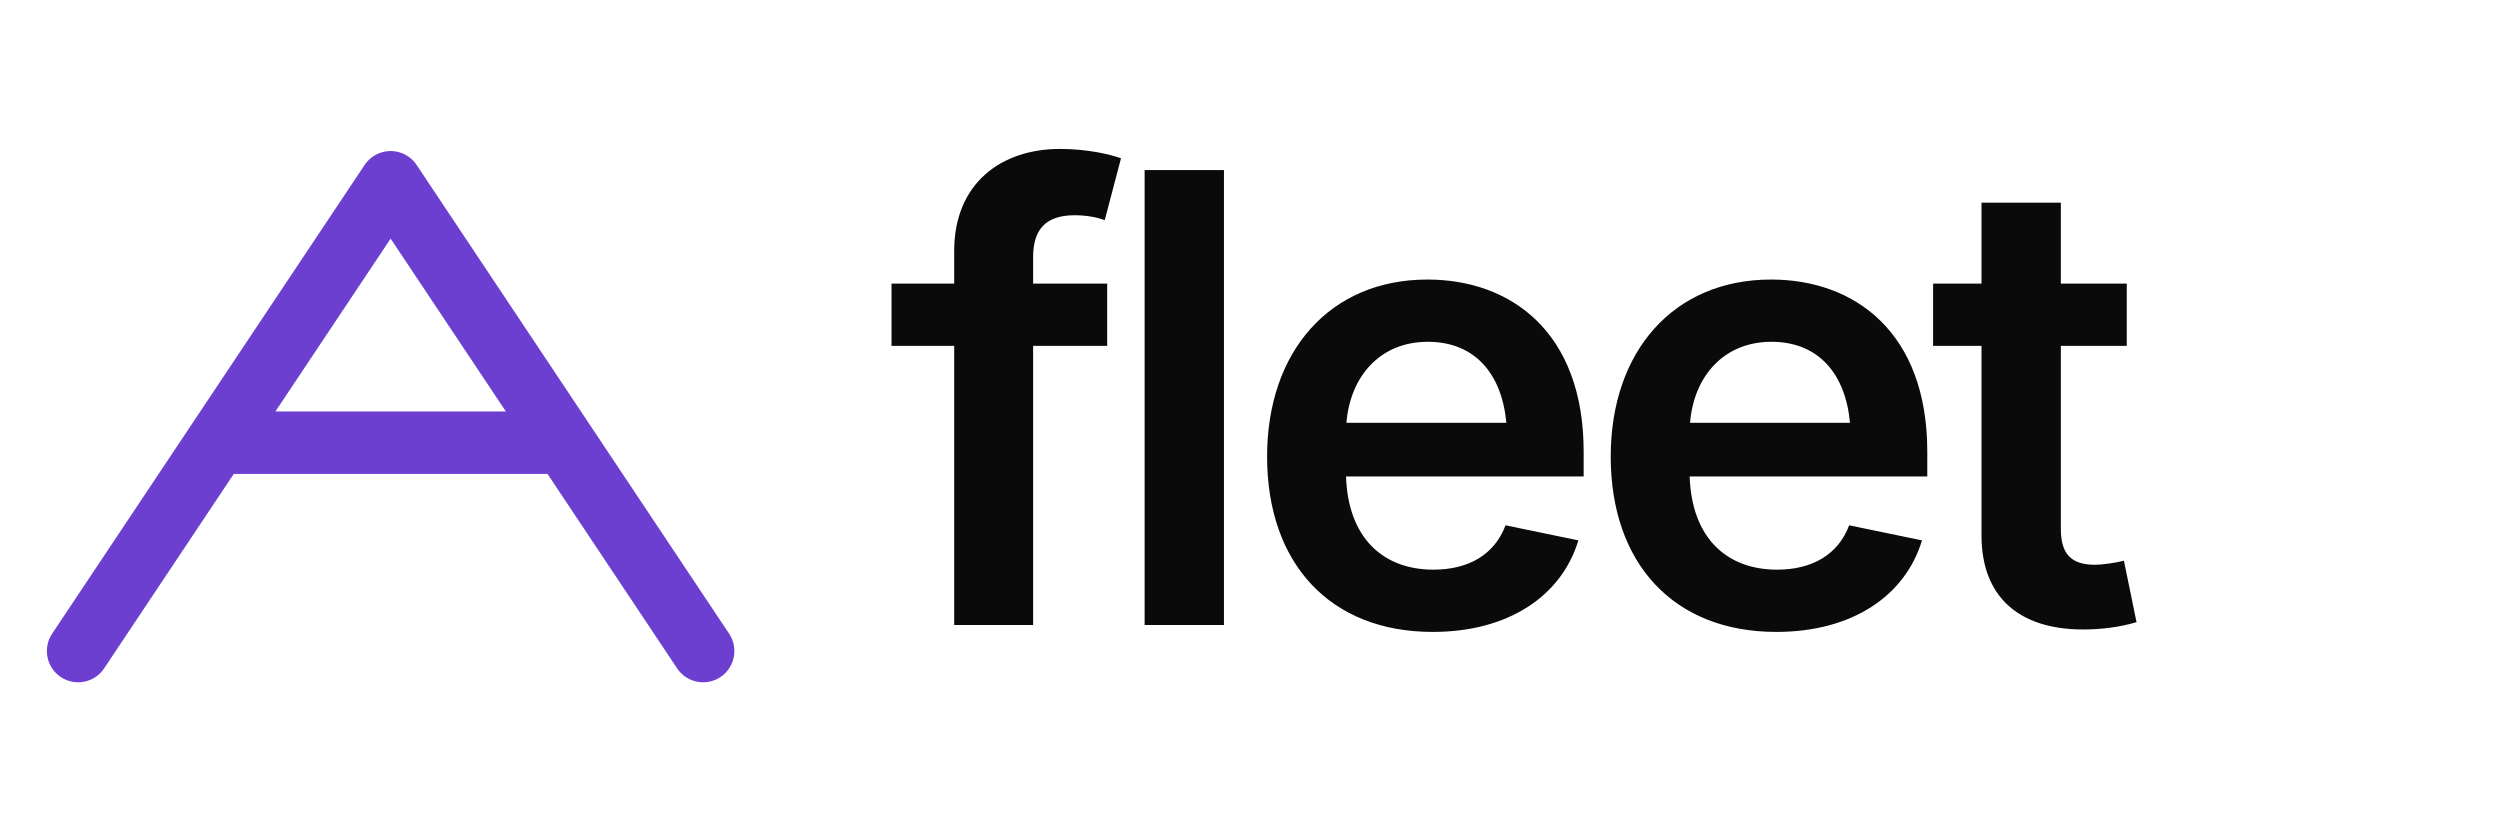
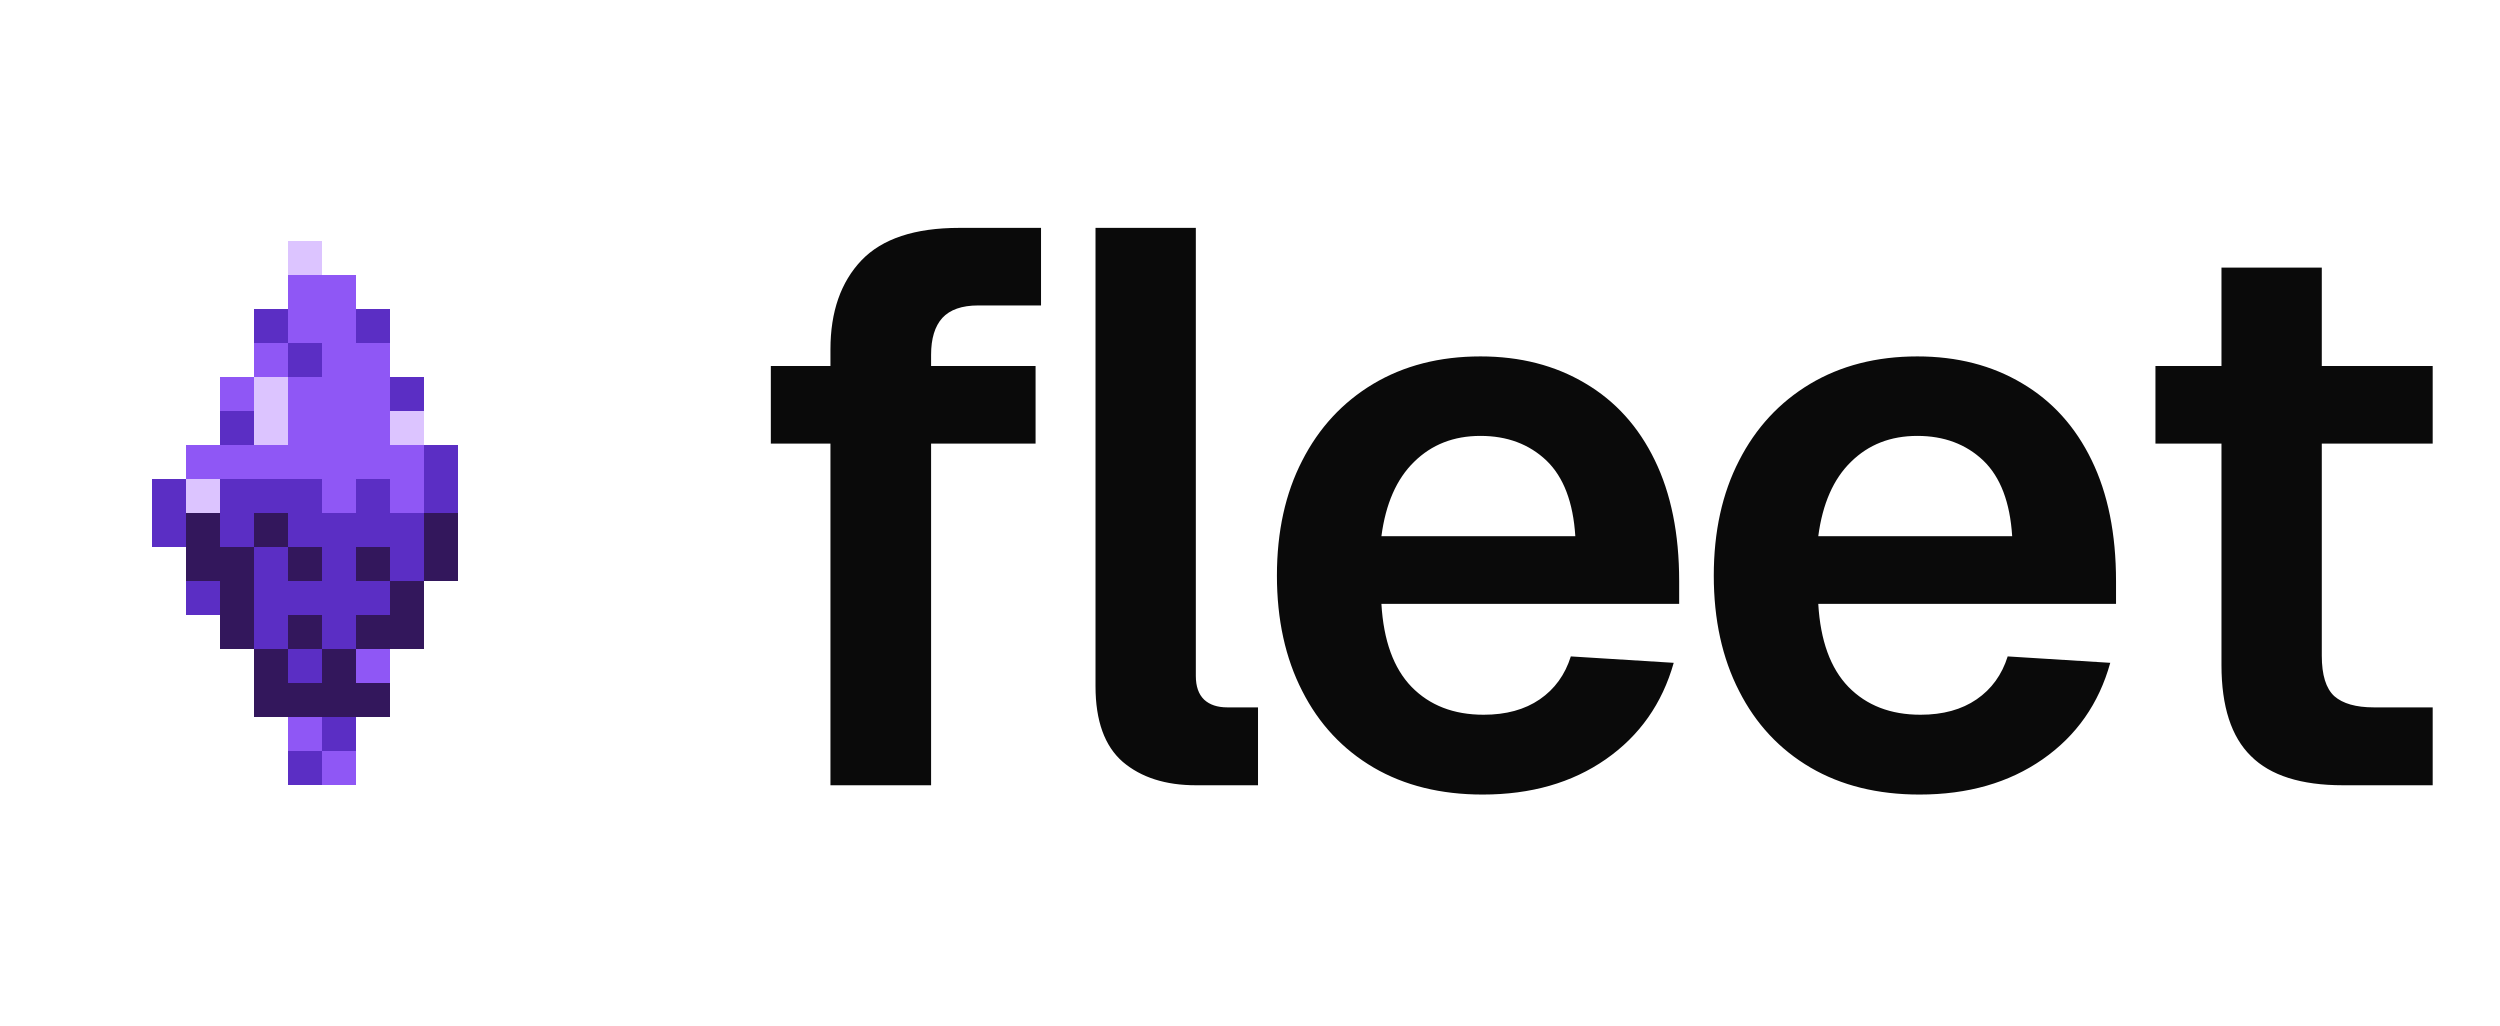
- <svg xmlns="http://www.w3.org/2000/svg" width="96" height="32" viewBox="0 0 96 32" fill="none">
-   <path d="m3 25 12-18 12 18M9 17h12" stroke="#6d3fd1" stroke-width="2.4" stroke-linecap="round" stroke-linejoin="round" />
-   <text x="34" y="24" fill="#0a0a0a" font-family="Geist,Inter,Arial,Helvetica,sans-serif" font-size="24" font-weight="600" letter-spacing="-1">fleet</text>
+ <svg xmlns="http://www.w3.org/2000/svg" width="78" height="32" viewBox="0 0 78 32" fill="none">
+   <style>@keyframes p{0%,100%{opacity:0}50%{opacity:.78}}.s1,.s2,.s3{opacity:0;animation:p 2.4s steps(2,end) infinite}.s2{animation-delay:-.8s}.s3{animation-delay:-1.6s}@media(prefers-reduced-motion:reduce){.s1,.s2,.s3{animation:none;opacity:0}}</style>
+   <g shape-rendering="crispEdges">
+     <path fill="#33175c" d="M5.8 16h1.06v1.06h-1.06zM7.92 16h1.06v1.06h-1.06zM13.22 16h1.06v1.06h-1.06zM5.8 17.06h2.12v1.06h-2.12zM8.98 17.06h1.06v1.06h-1.06zM11.1 17.06h1.06v1.06h-1.06zM13.22 17.06h1.06v1.06h-1.06zM6.86 18.12h1.06v1.06h-1.06zM12.16 18.12h1.06v1.06h-1.06zM6.86 19.18h1.06v1.06h-1.06zM8.98 19.18h1.06v1.06h-1.06zM11.1 19.18h2.12v1.06h-2.12zM7.92 20.24h1.06v1.06h-1.06zM10.04 20.24h1.06v1.06h-1.06zM7.92 21.3h4.24v1.06h-4.24z" />
+     <path fill="#5b2ec4" d="M7.92 9.64h1.06v1.06h-1.06zM11.1 9.64h1.06v1.06h-1.06zM8.98 10.7h1.06v1.06h-1.06zM12.16 11.76h1.06v1.06h-1.06zM6.86 12.82h1.06v1.06h-1.06zM13.22 13.88h1.06v1.06h-1.06zM4.74 14.94h1.06v1.06h-1.06zM6.86 14.94h3.18v1.06h-3.18zM11.1 14.94h1.06v1.06h-1.06zM13.22 14.94h1.06v1.06h-1.06zM4.74 16h1.06v1.06h-1.06zM6.86 16h1.06v1.06h-1.06zM8.98 16h4.24v1.06h-4.24zM7.92 17.06h1.06v1.06h-1.06zM10.04 17.06h1.06v1.06h-1.06zM12.16 17.06h1.06v1.06h-1.06zM5.8 18.12h1.06v1.06h-1.06zM7.92 18.12h4.24v1.06h-4.24zM7.92 19.18h1.06v1.06h-1.06zM10.04 19.18h1.06v1.06h-1.06zM8.98 20.24h1.06v1.06h-1.06zM10.04 22.36h1.06v1.06h-1.06zM8.98 23.42h1.06v1.06h-1.06z" />
+     <path fill="#8f57f5" d="M8.98 8.58h2.12v1.06h-2.12zM8.98 9.64h2.12v1.06h-2.12zM7.92 10.7h1.06v1.06h-1.06zM10.04 10.7h2.12v1.06h-2.12zM6.86 11.76h1.06v1.06h-1.06zM8.98 11.76h3.18v1.06h-3.18zM8.98 12.82h3.18v1.06h-3.18zM5.8 13.88h7.42v1.06h-7.42zM10.04 14.94h1.06v1.06h-1.06zM12.16 14.94h1.06v1.06h-1.06zM11.1 20.24h1.06v1.06h-1.06zM8.98 22.36h1.06v1.06h-1.06zM10.04 23.42h1.06v1.06h-1.06z" />
+     <path fill="#dcc4ff" d="M8.98 7.52h1.06v1.06h-1.06zM7.92 11.76h1.06v1.06h-1.06zM7.92 12.82h1.06v1.06h-1.06zM12.16 12.82h1.06v1.06h-1.06zM5.8 14.94h1.06v1.06h-1.06z" />
+     <path class="s1" fill="#a873fa" d="M8.98 10.7h1.06v1.06h-1.06zM5.8 13.88h1.06v1.06h-1.06zM7.92 13.88h2.12v1.06h-2.12zM11.1 13.88h1.06v1.06h-1.06zM11.1 17.06h2.12v1.06h-2.12zM8.98 20.24h1.06v1.06h-1.06zM11.1 20.24h1.06v1.06h-1.06zM10.04 23.42h1.06v1.06h-1.06z" />
+     <path class="s2" fill="#a873fa" d="M7.92 9.64h3.18v1.06h-3.18zM6.86 12.82h1.06v1.06h-1.06zM8.98 12.82h1.06v1.06h-1.06zM11.1 12.82h1.06v1.06h-1.06zM6.86 16h2.12v1.06h-2.12zM10.04 16h1.06v1.06h-1.06zM12.16 16h2.12v1.06h-2.12zM10.04 19.18h1.06v1.06h-1.06zM8.98 22.36h2.12v1.06h-2.12z" />
+     <path class="s3" fill="#a873fa" d="M10.04 11.76h1.06v1.06h-1.06zM12.16 11.76h1.06v1.06h-1.06zM4.74 14.94h1.06v1.06h-1.06zM7.92 14.94h1.06v1.06h-1.06zM11.1 14.94h3.18v1.06h-3.18zM6.86 18.12h1.06v1.06h-1.06zM10.04 18.12h1.06v1.06h-1.06zM7.92 21.3h3.18v1.06h-3.18z" />
+   </g>
+   <path fill="#0a0a0a" d="M25.91 24.5L25.91 10.9Q25.91 9.14 26.88 8.12Q27.85 7.11 29.93 7.11L32.48 7.11L32.48 9.53L30.52 9.53Q29.76 9.53 29.4 9.92Q29.05 10.31 29.05 11.07L29.05 24.5ZM24.05 13.84L24.05 11.42L32.31 11.42L32.31 13.84ZM37.31 24.5Q35.89 24.5 35.03 23.77Q34.18 23.03 34.18 21.41L34.18 7.11L37.31 7.11L37.31 21.09Q37.31 21.58 37.57 21.83Q37.83 22.07 38.29 22.07L39.25 22.07L39.25 24.5ZM46.26 24.79Q44.3 24.79 42.86 23.95Q41.41 23.1 40.63 21.56Q39.84 20.02 39.84 17.96Q39.84 15.9 40.63 14.37Q41.41 12.84 42.84 11.98Q44.28 11.12 46.19 11.12Q48.05 11.12 49.46 11.96Q50.87 12.79 51.63 14.36Q52.39 15.92 52.39 18.13L52.39 18.84L43.1 18.84Q43.2 20.56 44.04 21.43Q44.89 22.3 46.29 22.3Q47.34 22.3 48.04 21.82Q48.74 21.34 49.01 20.48L52.22 20.68Q51.68 22.59 50.1 23.69Q48.52 24.79 46.26 24.79ZM43.1 16.73L49.15 16.73Q49.05 15.14 48.25 14.37Q47.44 13.6 46.19 13.6Q44.94 13.6 44.12 14.41Q43.3 15.21 43.1 16.73ZM59.89 24.79Q57.93 24.79 56.49 23.95Q55.04 23.1 54.26 21.56Q53.47 20.02 53.47 17.96Q53.47 15.9 54.26 14.37Q55.04 12.84 56.47 11.98Q57.91 11.12 59.82 11.12Q61.68 11.12 63.09 11.96Q64.5 12.79 65.26 14.36Q66.02 15.92 66.02 18.13L66.02 18.84L56.73 18.84Q56.83 20.56 57.67 21.43Q58.52 22.3 59.92 22.3Q60.97 22.3 61.67 21.82Q62.37 21.34 62.64 20.48L65.84 20.68Q65.31 22.59 63.73 23.69Q62.15 24.79 59.89 24.79ZM56.73 16.73L62.78 16.73Q62.68 15.14 61.88 14.37Q61.07 13.6 59.82 13.6Q58.57 13.6 57.75 14.41Q56.93 15.21 56.73 16.73ZM73.1 24.5Q71.14 24.5 70.23 23.59Q69.31 22.69 69.31 20.75L69.31 8.35L72.44 8.35L72.44 20.46Q72.44 21.36 72.83 21.72Q73.23 22.07 74.06 22.07L75.9 22.07L75.9 24.5ZM67.25 13.84L67.25 11.42L75.9 11.42L75.9 13.84Z" />
</svg>
